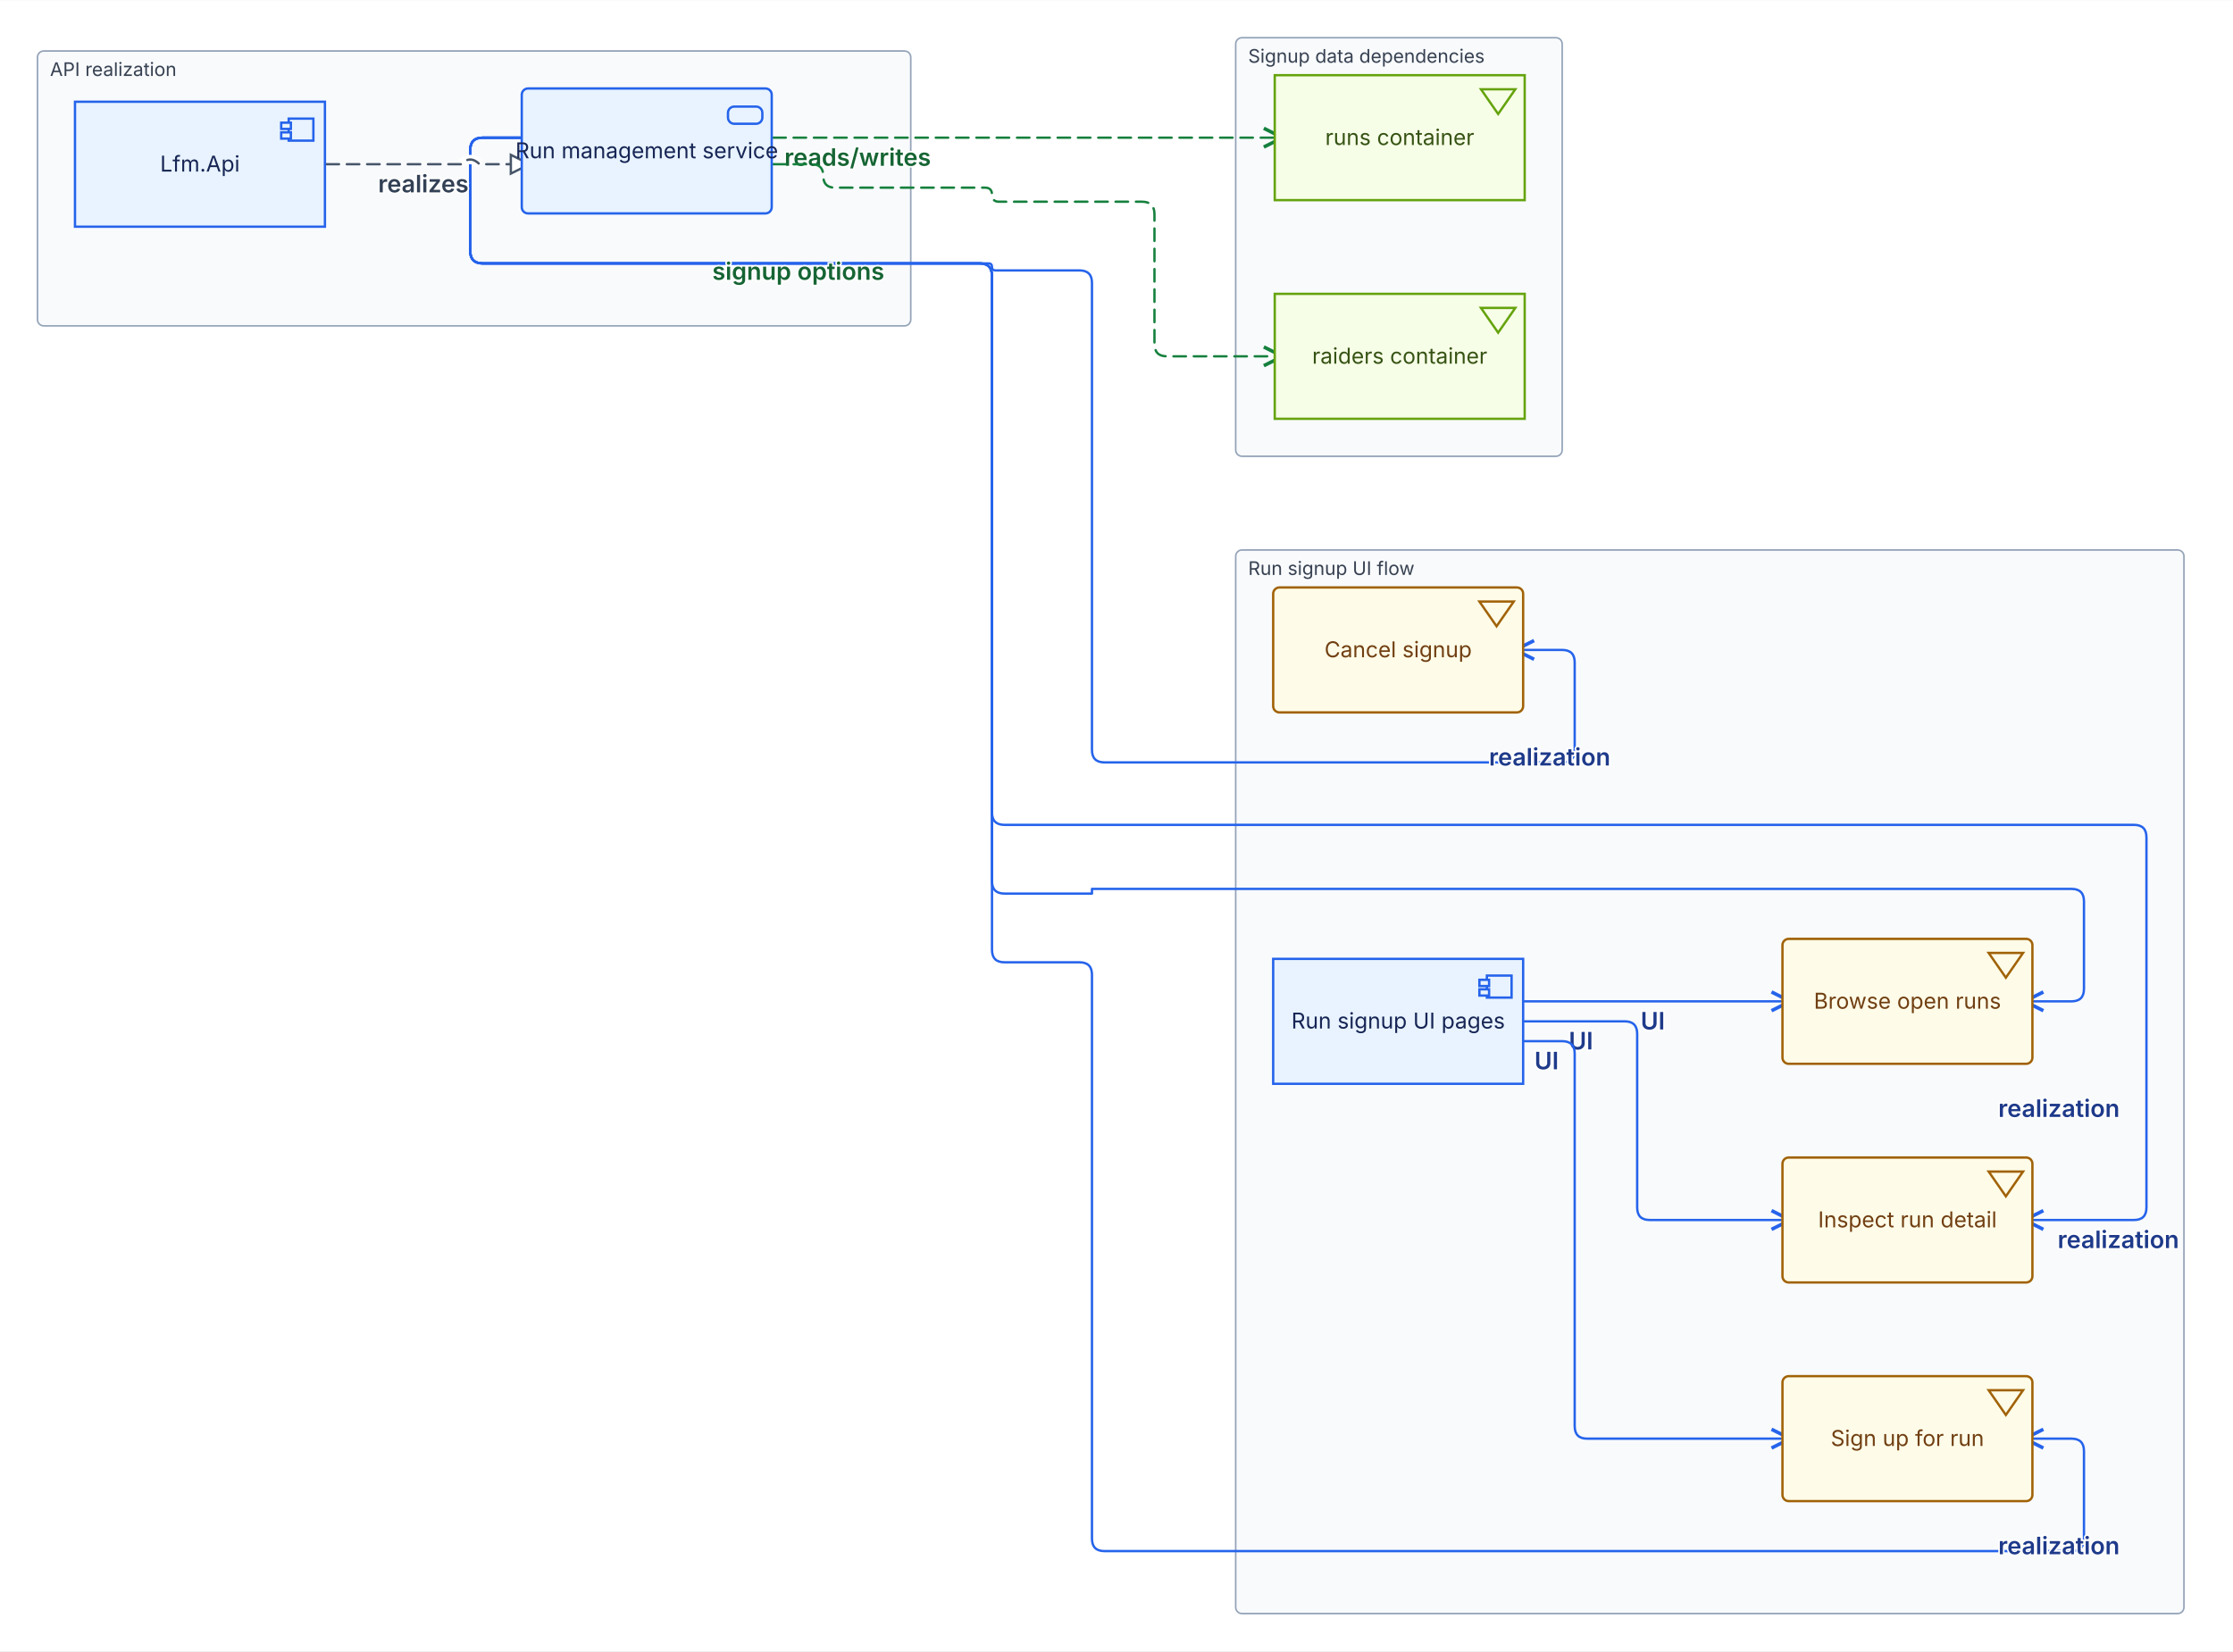
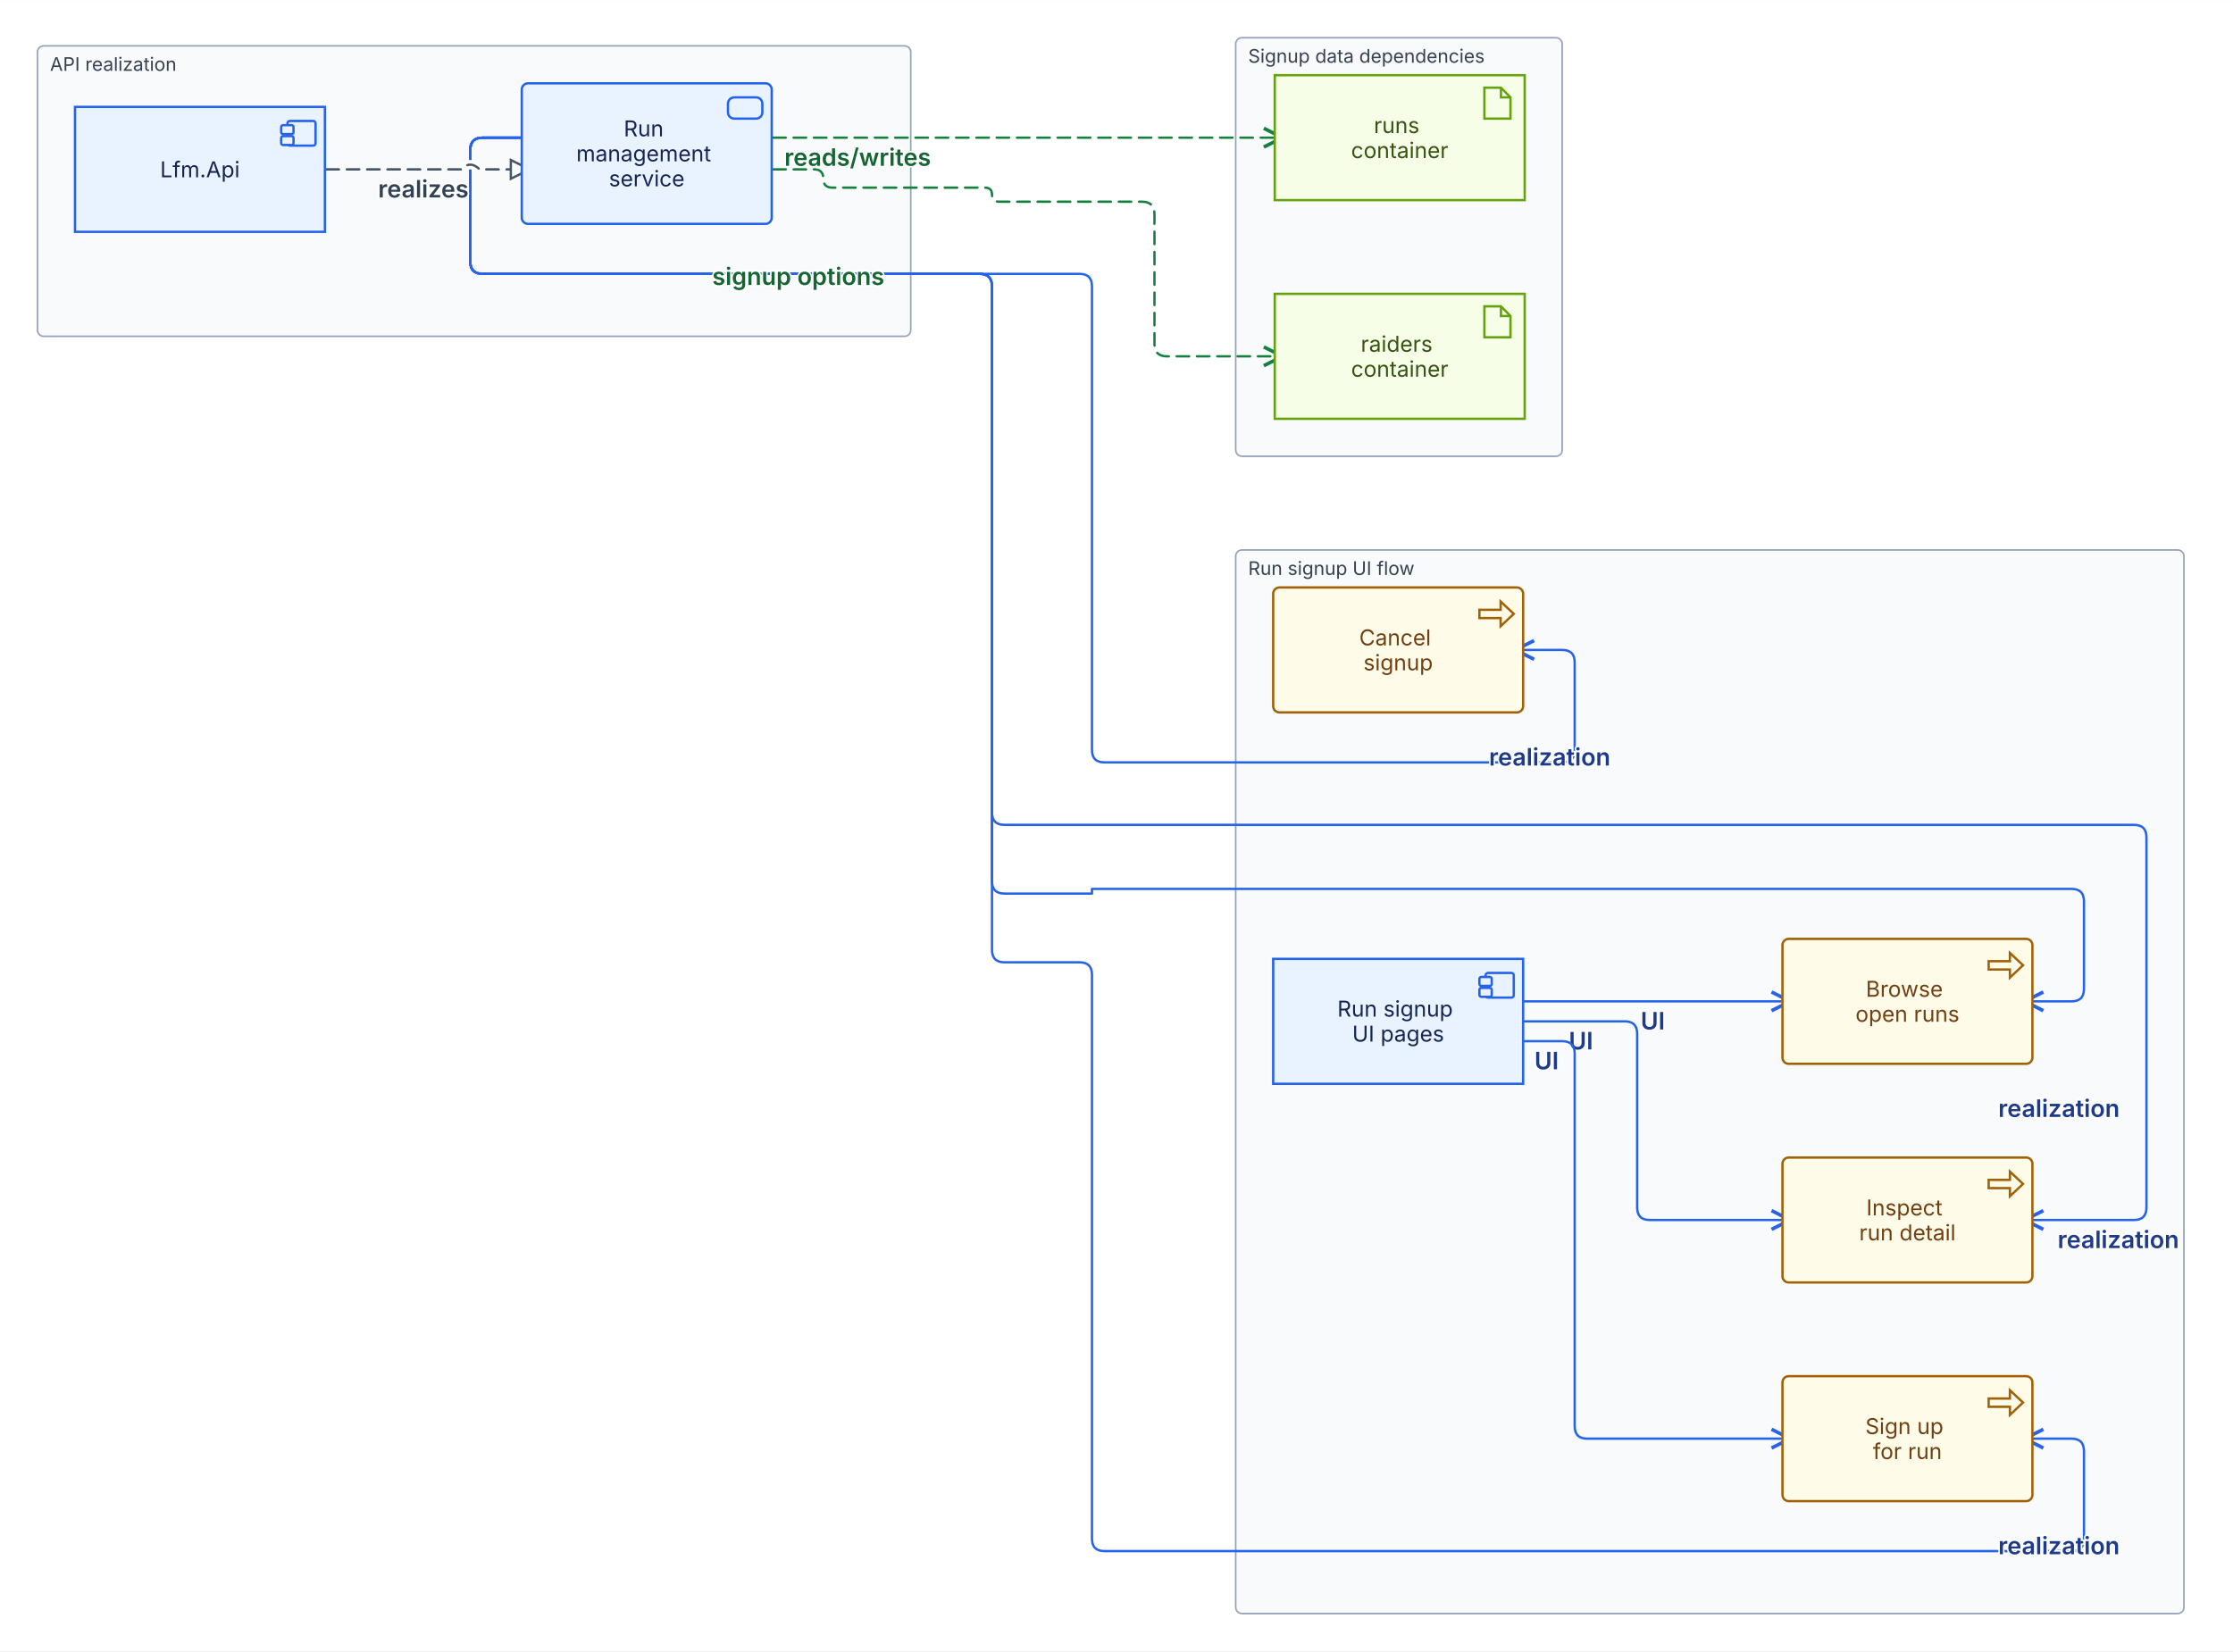
<svg xmlns="http://www.w3.org/2000/svg" width="1429" height="1057" viewBox="-12.0 -12.0 1429.4 1057.0">
  <rect x="-12.0" y="-12.0" width="1429.4" height="1057.0" fill="#ffffff" />
+   <style>g.dediren-edge-highlighted &gt; path{stroke:#1f6feb;stroke-width:3;}</style>
  <g font-family="Inter, Arial, sans-serif" font-size="14">
    <g data-dediren-group-id="run-signup-realization-ui-flow">
      <rect x="779.0" y="340.0" width="607.0" height="681.0" rx="4" fill="#f8fafc" stroke="#94a3b8" stroke-width="1" />
      <text x="787.0" y="356.0" fill="#374151" font-size="12">Run signup UI flow</text>
    </g>
    <g data-dediren-group-id="run-signup-realization-api-host">
-       <rect x="12.0" y="20.5" width="559.0" height="176.0" rx="4" fill="#f8fafc" stroke="#94a3b8" stroke-width="1" />
-       <text x="20.0" y="36.5" fill="#374151" font-size="12">API realization</text>
+       <rect x="12.0" y="17.2" width="559.0" height="186.0" rx="4" fill="#f8fafc" stroke="#94a3b8" stroke-width="1" />
+       <text x="20.0" y="33.2" fill="#374151" font-size="12">API realization</text>
    </g>
    <g data-dediren-group-id="run-signup-realization-data">
      <rect x="779.0" y="12.0" width="209.0" height="268.0" rx="4" fill="#f8fafc" stroke="#94a3b8" stroke-width="1" />
      <text x="787.0" y="28.0" fill="#374151" font-size="12">Signup data dependencies</text>
    </g>
-     <g data-dediren-edge-id="runs-ui-serves-browse">
+     <g data-dediren-edge-id="runs-ui-serves-browse" data-dediren-edge-source="runs-ui-entry" data-dediren-edge-target="browse-open-runs">
      <marker id="marker-end-runs-ui-serves-browse" data-dediren-edge-marker-end="open_arrow" markerWidth="10" markerHeight="10" refX="5" refY="5" orient="auto">
        <path d="M 1 1 L 9 5 L 1 9" fill="none" stroke="#2563eb" stroke-width="1.5" />
      </marker>
      <path d="M 964.0 629.0 L 1128.0 629.0" fill="none" stroke="#2563eb" stroke-width="1.5" stroke-linecap="round" stroke-linejoin="round" marker-end="url(#marker-end-runs-ui-serves-browse)" />
      <text x="1046.0" y="647.0" text-anchor="middle" fill="none" font-size="15.4" font-weight="600" stroke="#ffffff" stroke-width="2">UI</text>
      <text x="1046.0" y="647.0" text-anchor="middle" fill="#1e3a8a" font-size="15.4" font-weight="600">UI</text>
    </g>
-     <g data-dediren-edge-id="runs-ui-serves-inspect">
+     <g data-dediren-edge-id="runs-ui-serves-inspect" data-dediren-edge-source="runs-ui-entry" data-dediren-edge-target="inspect-run-detail">
      <marker id="marker-end-runs-ui-serves-inspect" data-dediren-edge-marker-end="open_arrow" markerWidth="10" markerHeight="10" refX="5" refY="5" orient="auto">
        <path d="M 1 1 L 9 5 L 1 9" fill="none" stroke="#2563eb" stroke-width="1.5" />
      </marker>
      <path d="M 964.0 641.8 L 1028.0 641.8 Q 1036.0 641.8 1036.0 649.8 L 1036.0 761.0 Q 1036.0 769.0 1044.0 769.0 L 1128.0 769.0" fill="none" stroke="#2563eb" stroke-width="1.5" stroke-linecap="round" stroke-linejoin="round" marker-end="url(#marker-end-runs-ui-serves-inspect)" />
      <text x="1000.0" y="659.8" text-anchor="middle" fill="none" font-size="15.4" font-weight="600" stroke="#ffffff" stroke-width="2">UI</text>
      <text x="1000.0" y="659.8" text-anchor="middle" fill="#1e3a8a" font-size="15.4" font-weight="600">UI</text>
    </g>
-     <g data-dediren-edge-id="runs-ui-serves-signup">
+     <g data-dediren-edge-id="runs-ui-serves-signup" data-dediren-edge-source="runs-ui-entry" data-dediren-edge-target="sign-up-for-run">
      <marker id="marker-end-runs-ui-serves-signup" data-dediren-edge-marker-end="open_arrow" markerWidth="10" markerHeight="10" refX="5" refY="5" orient="auto">
        <path d="M 1 1 L 9 5 L 1 9" fill="none" stroke="#2563eb" stroke-width="1.5" />
      </marker>
      <path d="M 964.0 654.5 L 988.0 654.5 Q 996.0 654.5 996.0 662.5 L 996.0 901.0 Q 996.0 909.0 1004.0 909.0 L 1128.0 909.0" fill="none" stroke="#2563eb" stroke-width="1.5" stroke-linecap="round" stroke-linejoin="round" marker-end="url(#marker-end-runs-ui-serves-signup)" />
      <text x="978.0" y="672.5" text-anchor="middle" fill="none" font-size="15.4" font-weight="600" stroke="#ffffff" stroke-width="2">UI</text>
      <text x="978.0" y="672.5" text-anchor="middle" fill="#1e3a8a" font-size="15.4" font-weight="600">UI</text>
    </g>
-     <g data-dediren-edge-id="run-service-serves-browse">
+     <g data-dediren-edge-id="run-service-serves-browse" data-dediren-edge-source="run-management-service" data-dediren-edge-target="browse-open-runs">
      <marker id="marker-end-run-service-serves-browse" data-dediren-edge-marker-end="open_arrow" markerWidth="10" markerHeight="10" refX="5" refY="5" orient="auto">
        <path d="M 1 1 L 9 5 L 1 9" fill="none" stroke="#2563eb" stroke-width="1.5" />
      </marker>
-       <path d="M 321.0 76.0 L 297.0 76.0 Q 289.0 76.0 289.0 84.0 L 289.0 148.5 Q 289.0 156.5 297.0 156.5 L 402.0 156.5 L 591.0 156.5 L 615.0 156.5 Q 623.0 156.5 623.0 164.5 L 623.0 552.0 Q 623.0 560.0 631.0 560.0 L 687.0 560.0 L 687.0 557.0 L 759.0 557.0 L 883.5 557.0 L 1068.0 557.0 L 1209.0 557.0 L 1314.0 557.0 Q 1322.0 557.0 1322.0 565.0 L 1322.0 621.0 Q 1322.0 629.0 1314.0 629.0 L 1290.0 629.0" fill="none" stroke="#2563eb" stroke-width="1.5" stroke-linecap="round" stroke-linejoin="round" marker-end="url(#marker-end-run-service-serves-browse)" />
+       <path d="M 321.0 76.0 L 297.0 76.0 Q 289.0 76.0 289.0 84.0 L 289.0 155.2 Q 289.0 163.2 297.0 163.2 L 402.0 163.2 L 591.0 163.2 L 615.0 163.2 Q 623.0 163.2 623.0 171.2 L 623.0 552.0 Q 623.0 560.0 631.0 560.0 L 687.0 560.0 L 687.0 557.0 L 759.0 557.0 L 883.5 557.0 L 1068.0 557.0 L 1209.0 557.0 L 1314.0 557.0 Q 1322.0 557.0 1322.0 565.0 L 1322.0 621.0 Q 1322.0 629.0 1314.0 629.0 L 1290.0 629.0" fill="none" stroke="#2563eb" stroke-width="1.5" stroke-linecap="round" stroke-linejoin="round" marker-end="url(#marker-end-run-service-serves-browse)" />
      <text x="1306.0" y="703.0" text-anchor="middle" fill="none" font-size="15.4" font-weight="600" stroke="#ffffff" stroke-width="2">realization</text>
      <text x="1306.0" y="703.0" text-anchor="middle" fill="#1e3a8a" font-size="15.4" font-weight="600">realization</text>
    </g>
-     <g data-dediren-edge-id="run-service-serves-inspect">
+     <g data-dediren-edge-id="run-service-serves-inspect" data-dediren-edge-source="run-management-service" data-dediren-edge-target="inspect-run-detail">
      <marker id="marker-end-run-service-serves-inspect" data-dediren-edge-marker-end="open_arrow" markerWidth="10" markerHeight="10" refX="5" refY="5" orient="auto">
        <path d="M 1 1 L 9 5 L 1 9" fill="none" stroke="#2563eb" stroke-width="1.5" />
      </marker>
-       <path d="M 321.0 76.0 L 297.0 76.0 Q 289.0 76.0 289.0 84.0 L 289.0 148.5 Q 289.0 156.5 297.0 156.5 L 402.0 156.5 L 591.0 156.5 L 615.0 156.5 Q 623.0 156.5 623.0 164.5 L 623.0 508.0 Q 623.0 516.0 631.0 516.0 L 759.0 516.0 L 883.5 516.0 L 1068.0 516.0 L 1209.0 516.0 L 1354.0 516.0 Q 1362.0 516.0 1362.0 524.0 L 1362.0 761.0 Q 1362.0 769.0 1354.0 769.0 L 1290.0 769.0" fill="none" stroke="#2563eb" stroke-width="1.5" stroke-linecap="round" stroke-linejoin="round" marker-end="url(#marker-end-run-service-serves-inspect)" />
+       <path d="M 321.0 76.0 L 297.0 76.0 Q 289.0 76.0 289.0 84.0 L 289.0 155.2 Q 289.0 163.2 297.0 163.2 L 402.0 163.2 L 591.0 163.2 L 615.0 163.2 Q 623.0 163.2 623.0 171.2 L 623.0 508.0 Q 623.0 516.0 631.0 516.0 L 759.0 516.0 L 883.5 516.0 L 1068.0 516.0 L 1209.0 516.0 L 1354.0 516.0 Q 1362.0 516.0 1362.0 524.0 L 1362.0 761.0 Q 1362.0 769.0 1354.0 769.0 L 1290.0 769.0" fill="none" stroke="#2563eb" stroke-width="1.5" stroke-linecap="round" stroke-linejoin="round" marker-end="url(#marker-end-run-service-serves-inspect)" />
      <text x="1344.0" y="787.0" text-anchor="middle" fill="none" font-size="15.4" font-weight="600" stroke="#ffffff" stroke-width="2">realization</text>
      <text x="1344.0" y="787.0" text-anchor="middle" fill="#1e3a8a" font-size="15.4" font-weight="600">realization</text>
    </g>
-     <g data-dediren-edge-id="run-service-serves-signup">
+     <g data-dediren-edge-id="run-service-serves-signup" data-dediren-edge-source="run-management-service" data-dediren-edge-target="sign-up-for-run">
      <marker id="marker-end-run-service-serves-signup" data-dediren-edge-marker-end="open_arrow" markerWidth="10" markerHeight="10" refX="5" refY="5" orient="auto">
        <path d="M 1 1 L 9 5 L 1 9" fill="none" stroke="#2563eb" stroke-width="1.5" />
      </marker>
-       <path d="M 321.0 76.0 L 297.0 76.0 Q 289.0 76.0 289.0 84.0 L 289.0 148.5 Q 289.0 156.5 297.0 156.5 L 402.0 156.5 L 591.0 156.5 L 615.0 156.5 Q 623.0 156.5 623.0 164.5 L 623.0 596.0 Q 623.0 604.0 631.0 604.0 L 679.0 604.0 Q 687.0 604.0 687.0 612.0 L 687.0 973.0 Q 687.0 981.0 695.0 981.0 L 759.0 981.0 L 883.5 981.0 L 1068.0 981.0 L 1209.0 981.0 L 1314.0 981.0 Q 1322.0 981.0 1322.0 973.0 L 1322.0 917.0 Q 1322.0 909.0 1314.0 909.0 L 1290.0 909.0" fill="none" stroke="#2563eb" stroke-width="1.5" stroke-linecap="round" stroke-linejoin="round" marker-end="url(#marker-end-run-service-serves-signup)" />
+       <path d="M 321.0 76.0 L 297.0 76.0 Q 289.0 76.0 289.0 84.0 L 289.0 155.2 Q 289.0 163.2 297.0 163.2 L 402.0 163.2 L 591.0 163.2 L 615.0 163.2 Q 623.0 163.2 623.0 171.2 L 623.0 596.0 Q 623.0 604.0 631.0 604.0 L 679.0 604.0 Q 687.0 604.0 687.0 612.0 L 687.0 973.0 Q 687.0 981.0 695.0 981.0 L 759.0 981.0 L 883.5 981.0 L 1068.0 981.0 L 1209.0 981.0 L 1314.0 981.0 Q 1322.0 981.0 1322.0 973.0 L 1322.0 917.0 Q 1322.0 909.0 1314.0 909.0 L 1290.0 909.0" fill="none" stroke="#2563eb" stroke-width="1.5" stroke-linecap="round" stroke-linejoin="round" marker-end="url(#marker-end-run-service-serves-signup)" />
      <text x="1306.0" y="983.0" text-anchor="middle" fill="none" font-size="15.4" font-weight="600" stroke="#ffffff" stroke-width="2">realization</text>
      <text x="1306.0" y="983.0" text-anchor="middle" fill="#1e3a8a" font-size="15.4" font-weight="600">realization</text>
    </g>
-     <g data-dediren-edge-id="run-service-serves-cancel">
+     <g data-dediren-edge-id="run-service-serves-cancel" data-dediren-edge-source="run-management-service" data-dediren-edge-target="cancel-signup">
      <marker id="marker-end-run-service-serves-cancel" data-dediren-edge-marker-end="open_arrow" markerWidth="10" markerHeight="10" refX="5" refY="5" orient="auto">
        <path d="M 1 1 L 9 5 L 1 9" fill="none" stroke="#2563eb" stroke-width="1.5" />
      </marker>
-       <path d="M 321.0 76.0 L 297.0 76.0 Q 289.0 76.0 289.0 84.0 L 289.0 148.5 Q 289.0 156.5 297.0 156.5 L 402.0 156.5 L 591.0 156.5 L 620.8 156.5 Q 623.0 156.5 623.0 158.8 L 623.0 158.8 Q 623.0 161.0 625.3 161.0 L 679.0 161.0 Q 687.0 161.0 687.0 169.0 L 687.0 468.0 Q 687.0 476.0 695.0 476.0 L 759.0 476.0 L 883.5 476.0 L 988.0 476.0 Q 996.0 476.0 996.0 468.0 L 996.0 412.0 Q 996.0 404.0 988.0 404.0 L 964.0 404.0" fill="none" stroke="#2563eb" stroke-width="1.5" stroke-linecap="round" stroke-linejoin="round" marker-end="url(#marker-end-run-service-serves-cancel)" />
+       <path d="M 321.0 76.0 L 297.0 76.0 Q 289.0 76.0 289.0 84.0 L 289.0 155.2 Q 289.0 163.2 297.0 163.2 L 402.0 163.2 L 591.0 163.2 L 679.0 163.2 Q 687.0 163.2 687.0 171.2 L 687.0 468.0 Q 687.0 476.0 695.0 476.0 L 759.0 476.0 L 883.5 476.0 L 988.0 476.0 Q 996.0 476.0 996.0 468.0 L 996.0 412.0 Q 996.0 404.0 988.0 404.0 L 964.0 404.0" fill="none" stroke="#2563eb" stroke-width="1.5" stroke-linecap="round" stroke-linejoin="round" marker-end="url(#marker-end-run-service-serves-cancel)" />
      <text x="980.0" y="478.0" text-anchor="middle" fill="none" font-size="15.4" font-weight="600" stroke="#ffffff" stroke-width="2">realization</text>
      <text x="980.0" y="478.0" text-anchor="middle" fill="#1e3a8a" font-size="15.4" font-weight="600">realization</text>
    </g>
-     <g data-dediren-edge-id="api-realizes-run-service">
+     <g data-dediren-edge-id="api-realizes-run-service" data-dediren-edge-source="lfm-api" data-dediren-edge-target="run-management-service">
      <marker id="marker-end-api-realizes-run-service" data-dediren-edge-marker-end="hollow_triangle" markerWidth="10" markerHeight="10" refX="5" refY="5" orient="auto">
        <path d="M 1 1 L 9 5 L 1 9 Z" fill="#ffffff" stroke="#475569" stroke-width="1" />
      </marker>
      <g data-dediren-line-jump-masks="api-realizes-run-service">
-         <path d="M 283.0 93.0 Q 289.0 87.0 295.0 93.0" fill="none" stroke="#ffffff" stroke-width="6" />
+         <path d="M 283.0 96.3 Q 289.0 90.3 295.0 96.3" fill="none" stroke="#ffffff" stroke-width="6" />
      </g>
-       <path d="M 197.0 93.0 L 283.0 93.0 Q 289.0 87.0 295.0 93.0 L 321.0 93.0" fill="none" stroke="#475569" stroke-width="1.5" stroke-linecap="round" stroke-linejoin="round" stroke-dasharray="8 5" marker-end="url(#marker-end-api-realizes-run-service)" />
-       <text x="259.0" y="111.0" text-anchor="middle" fill="none" font-size="15.4" font-weight="600" stroke="#ffffff" stroke-width="2">realizes</text>
-       <text x="259.0" y="111.0" text-anchor="middle" fill="#334155" font-size="15.4" font-weight="600">realizes</text>
+       <path d="M 197.0 96.3 L 283.0 96.3 Q 289.0 90.3 295.0 96.3 L 321.0 96.3" fill="none" stroke="#475569" stroke-width="1.5" stroke-linecap="round" stroke-linejoin="round" stroke-dasharray="8 5" marker-end="url(#marker-end-api-realizes-run-service)" />
+       <text x="259.0" y="114.3" text-anchor="middle" fill="none" font-size="15.4" font-weight="600" stroke="#ffffff" stroke-width="2">realizes</text>
+       <text x="259.0" y="114.3" text-anchor="middle" fill="#334155" font-size="15.4" font-weight="600">realizes</text>
    </g>
-     <g data-dediren-edge-id="run-service-accesses-runs">
+     <g data-dediren-edge-id="run-service-accesses-runs" data-dediren-edge-source="run-management-service" data-dediren-edge-target="cosmos-runs">
      <marker id="marker-end-run-service-accesses-runs" data-dediren-edge-marker-end="open_arrow" markerWidth="10" markerHeight="10" refX="5" refY="5" orient="auto">
        <path d="M 1 1 L 9 5 L 1 9" fill="none" stroke="#15803d" stroke-width="1.5" />
      </marker>
      <path d="M 483.0 76.0 L 591.0 76.0 L 759.0 76.0 L 803.0 76.0" fill="none" stroke="#15803d" stroke-width="1.5" stroke-linecap="round" stroke-linejoin="round" stroke-dasharray="8 5" marker-end="url(#marker-end-run-service-accesses-runs)" />
      <text x="537.0" y="94.0" text-anchor="middle" fill="none" font-size="15.4" font-weight="600" stroke="#ffffff" stroke-width="2">reads/writes</text>
      <text x="537.0" y="94.0" text-anchor="middle" fill="#166534" font-size="15.4" font-weight="600">reads/writes</text>
    </g>
-     <g data-dediren-edge-id="run-service-accesses-raiders">
+     <g data-dediren-edge-id="run-service-accesses-raiders" data-dediren-edge-source="run-management-service" data-dediren-edge-target="cosmos-raiders">
      <marker id="marker-end-run-service-accesses-raiders" data-dediren-edge-marker-end="open_arrow" markerWidth="10" markerHeight="10" refX="5" refY="5" orient="auto">
        <path d="M 1 1 L 9 5 L 1 9" fill="none" stroke="#15803d" stroke-width="1.5" />
      </marker>
-       <path d="M 483.0 93.0 L 507.5 93.0 Q 515.0 93.0 515.0 100.5 L 515.0 100.5 Q 515.0 108.0 522.5 108.0 L 591.0 108.0 L 618.5 108.0 Q 623.0 108.0 623.0 112.5 L 623.0 112.5 Q 623.0 117.0 627.5 117.0 L 719.0 117.0 Q 727.0 117.0 727.0 125.0 L 727.0 208.0 Q 727.0 216.0 735.0 216.0 L 759.0 216.0 L 803.0 216.0" fill="none" stroke="#15803d" stroke-width="1.5" stroke-linecap="round" stroke-linejoin="round" stroke-dasharray="8 5" marker-end="url(#marker-end-run-service-accesses-raiders)" />
-       <text x="499.0" y="167.0" text-anchor="middle" fill="none" font-size="15.4" font-weight="600" stroke="#ffffff" stroke-width="2">signup options</text>
-       <text x="499.0" y="167.0" text-anchor="middle" fill="#166534" font-size="15.4" font-weight="600">signup options</text>
+       <path d="M 483.0 96.3 L 509.2 96.3 Q 515.0 96.3 515.0 102.2 L 515.0 102.2 Q 515.0 108.0 520.8 108.0 L 591.0 108.0 L 618.5 108.0 Q 623.0 108.0 623.0 112.5 L 623.0 112.5 Q 623.0 117.0 627.5 117.0 L 719.0 117.0 Q 727.0 117.0 727.0 125.0 L 727.0 208.0 Q 727.0 216.0 735.0 216.0 L 759.0 216.0 L 803.0 216.0" fill="none" stroke="#15803d" stroke-width="1.5" stroke-linecap="round" stroke-linejoin="round" stroke-dasharray="8 5" marker-end="url(#marker-end-run-service-accesses-raiders)" />
+       <text x="499.0" y="170.3" text-anchor="middle" fill="none" font-size="15.4" font-weight="600" stroke="#ffffff" stroke-width="2">signup options</text>
+       <text x="499.0" y="170.3" text-anchor="middle" fill="#166534" font-size="15.4" font-weight="600">signup options</text>
    </g>
    <g data-dediren-node-id="browse-open-runs">
      <rect data-dediren-node-shape="archimate_rounded_rectangle" x="1129.0" y="589.0" width="160.0" height="80.0" rx="4" fill="#fefce8" stroke="#a16207" stroke-width="1.5" />
-       <g data-dediren-node-decorator="archimate_business_process" data-dediren-icon-kind="business_process" data-dediren-icon-size="22">
-         <path data-dediren-icon-part="business_process" d="M 1261 598 L 1283 598 L 1272 613.84 Z" fill="#fefce8" stroke="#a16207" stroke-width="1.5" />
+       <g data-dediren-node-decorator="archimate_business_process" data-dediren-icon-kind="process" data-dediren-icon-size="22">
+         <path data-dediren-icon-part="process-arrow" d="M 1261.0 603.3 L 1274.6 603.3 L 1274.6 598.0 L 1283.0 605.9 L 1274.6 613.8 L 1274.6 608.6 L 1261.0 608.6 Z" fill="#fefce8" stroke="#a16207" stroke-width="1.5" />
      </g>
-       <text x="1209.0" y="633.7" text-anchor="middle" fill="#713f12">Browse open runs</text>
+       <text x="1209.0" y="621.0" text-anchor="middle" dominant-baseline="middle" fill="#713f12" font-size="14.0">
+         <tspan x="1209.0" dy="0">Browse</tspan>
+         <tspan x="1209.0" dy="16.0">open runs</tspan>
+       </text>
    </g>
    <g data-dediren-node-id="inspect-run-detail">
      <rect data-dediren-node-shape="archimate_rounded_rectangle" x="1129.0" y="729.0" width="160.0" height="80.0" rx="4" fill="#fefce8" stroke="#a16207" stroke-width="1.5" />
-       <g data-dediren-node-decorator="archimate_business_process" data-dediren-icon-kind="business_process" data-dediren-icon-size="22">
-         <path data-dediren-icon-part="business_process" d="M 1261 738 L 1283 738 L 1272 753.84 Z" fill="#fefce8" stroke="#a16207" stroke-width="1.5" />
+       <g data-dediren-node-decorator="archimate_business_process" data-dediren-icon-kind="process" data-dediren-icon-size="22">
+         <path data-dediren-icon-part="process-arrow" d="M 1261.0 743.3 L 1274.6 743.3 L 1274.6 738.0 L 1283.0 745.9 L 1274.6 753.8 L 1274.6 748.6 L 1261.0 748.6 Z" fill="#fefce8" stroke="#a16207" stroke-width="1.5" />
      </g>
-       <text x="1209.0" y="773.7" text-anchor="middle" fill="#713f12">Inspect run detail</text>
+       <text x="1209.0" y="761.0" text-anchor="middle" dominant-baseline="middle" fill="#713f12" font-size="14.0">
+         <tspan x="1209.0" dy="0">Inspect</tspan>
+         <tspan x="1209.0" dy="16.0">run detail</tspan>
+       </text>
    </g>
    <g data-dediren-node-id="sign-up-for-run">
      <rect data-dediren-node-shape="archimate_rounded_rectangle" x="1129.0" y="869.0" width="160.0" height="80.0" rx="4" fill="#fefce8" stroke="#a16207" stroke-width="1.5" />
-       <g data-dediren-node-decorator="archimate_business_process" data-dediren-icon-kind="business_process" data-dediren-icon-size="22">
-         <path data-dediren-icon-part="business_process" d="M 1261 878 L 1283 878 L 1272 893.84 Z" fill="#fefce8" stroke="#a16207" stroke-width="1.5" />
+       <g data-dediren-node-decorator="archimate_business_process" data-dediren-icon-kind="process" data-dediren-icon-size="22">
+         <path data-dediren-icon-part="process-arrow" d="M 1261.0 883.3 L 1274.6 883.3 L 1274.6 878.0 L 1283.0 885.9 L 1274.6 893.8 L 1274.6 888.6 L 1261.0 888.6 Z" fill="#fefce8" stroke="#a16207" stroke-width="1.5" />
      </g>
-       <text x="1209.0" y="913.7" text-anchor="middle" fill="#713f12">Sign up for run</text>
+       <text x="1209.0" y="901.0" text-anchor="middle" dominant-baseline="middle" fill="#713f12" font-size="14.0">
+         <tspan x="1209.0" dy="0">Sign up</tspan>
+         <tspan x="1209.0" dy="16.0">for run</tspan>
+       </text>
    </g>
    <g data-dediren-node-id="cancel-signup">
      <rect data-dediren-node-shape="archimate_rounded_rectangle" x="803.0" y="364.0" width="160.0" height="80.0" rx="4" fill="#fefce8" stroke="#a16207" stroke-width="1.5" />
-       <g data-dediren-node-decorator="archimate_business_process" data-dediren-icon-kind="business_process" data-dediren-icon-size="22">
-         <path data-dediren-icon-part="business_process" d="M 935 373 L 957 373 L 946 388.84 Z" fill="#fefce8" stroke="#a16207" stroke-width="1.5" />
+       <g data-dediren-node-decorator="archimate_business_process" data-dediren-icon-kind="process" data-dediren-icon-size="22">
+         <path data-dediren-icon-part="process-arrow" d="M 935.0 378.3 L 948.6 378.3 L 948.6 373.0 L 957.0 380.9 L 948.6 388.8 L 948.6 383.6 L 935.0 383.6 Z" fill="#fefce8" stroke="#a16207" stroke-width="1.5" />
      </g>
-       <text x="883.0" y="408.7" text-anchor="middle" fill="#713f12">Cancel signup</text>
+       <text x="883.0" y="396.0" text-anchor="middle" dominant-baseline="middle" fill="#713f12" font-size="14.0">
+         <tspan x="883.0" dy="0">Cancel</tspan>
+         <tspan x="883.0" dy="16.0">signup</tspan>
+       </text>
    </g>
    <g data-dediren-node-id="runs-ui-entry">
      <rect data-dediren-node-shape="archimate_rectangle" x="803.0" y="601.8" width="160.0" height="80.0" rx="0" fill="#e8f3ff" stroke="#2563eb" stroke-width="1.5" />
      <g data-dediren-node-decorator="archimate_application_component" data-dediren-icon-kind="component" data-dediren-icon-size="22">
-         <rect x="939.8" y="612.5" width="15.8" height="14.1" fill="#e8f3ff" stroke="#2563eb" stroke-width="1.5" />
-         <rect x="935.0" y="615.2" width="6.2" height="4.0" fill="#e8f3ff" stroke="#2563eb" stroke-width="1.5" />
-         <rect x="935.0" y="621.3" width="6.2" height="4.0" fill="#e8f3ff" stroke="#2563eb" stroke-width="1.5" />
+         <rect x="939.0" y="610.8" width="18.0" height="15.8" rx="1.5" fill="#e8f3ff" stroke="#2563eb" stroke-width="1.5" />
+         <rect x="935.0" y="613.4" width="7.9" height="5.7" rx="1.2" fill="#e8f3ff" stroke="#2563eb" stroke-width="1.5" />
+         <rect x="935.0" y="620.4" width="7.9" height="5.7" rx="1.2" fill="#e8f3ff" stroke="#2563eb" stroke-width="1.5" />
      </g>
-       <text x="883.0" y="646.4" text-anchor="middle" fill="#172554">Run signup UI pages</text>
+       <text x="883.0" y="633.7" text-anchor="middle" dominant-baseline="middle" fill="#172554" font-size="14.0">
+         <tspan x="883.0" dy="0">Run signup</tspan>
+         <tspan x="883.0" dy="16.0">UI pages</tspan>
+       </text>
    </g>
    <g data-dediren-node-id="run-management-service">
-       <rect data-dediren-node-shape="archimate_rounded_rectangle" x="322.0" y="44.5" width="160.0" height="80.0" rx="4" fill="#e8f3ff" stroke="#2563eb" stroke-width="1.5" />
+       <rect data-dediren-node-shape="archimate_rounded_rectangle" x="322.0" y="41.2" width="160.0" height="90.0" rx="4" fill="#e8f3ff" stroke="#2563eb" stroke-width="1.5" />
      <g data-dediren-node-decorator="archimate_application_service" data-dediren-icon-kind="service" data-dediren-icon-size="22">
-         <rect x="454.0" y="56.1" width="22.0" height="11.0" rx="4.0" fill="#e8f3ff" stroke="#2563eb" stroke-width="1.5" />
+         <rect x="454.0" y="50.2" width="22.0" height="13.6" rx="4.0" fill="#e8f3ff" stroke="#2563eb" stroke-width="1.5" />
      </g>
-       <text x="402.0" y="89.2" text-anchor="middle" fill="#172554">Run management service</text>
+       <text x="402.0" y="70.1" text-anchor="middle" dominant-baseline="middle" fill="#172554" font-size="14.0">
+         <tspan x="402.0" dy="0">Run</tspan>
+         <tspan x="402.0" dy="16.0">management</tspan>
+         <tspan x="402.0" dy="16.0">service</tspan>
+       </text>
    </g>
    <g data-dediren-node-id="lfm-api">
-       <rect data-dediren-node-shape="archimate_rectangle" x="36.0" y="53.0" width="160.0" height="80.0" rx="0" fill="#e8f3ff" stroke="#2563eb" stroke-width="1.5" />
+       <rect data-dediren-node-shape="archimate_rectangle" x="36.0" y="56.3" width="160.0" height="80.0" rx="0" fill="#e8f3ff" stroke="#2563eb" stroke-width="1.5" />
      <g data-dediren-node-decorator="archimate_application_component" data-dediren-icon-kind="component" data-dediren-icon-size="22">
-         <rect x="172.8" y="63.8" width="15.8" height="14.1" fill="#e8f3ff" stroke="#2563eb" stroke-width="1.5" />
-         <rect x="168.0" y="66.4" width="6.2" height="4.0" fill="#e8f3ff" stroke="#2563eb" stroke-width="1.5" />
-         <rect x="168.0" y="72.6" width="6.2" height="4.0" fill="#e8f3ff" stroke="#2563eb" stroke-width="1.5" />
+         <rect x="172.0" y="65.3" width="18.0" height="15.8" rx="1.5" fill="#e8f3ff" stroke="#2563eb" stroke-width="1.5" />
+         <rect x="168.0" y="68.0" width="7.9" height="5.7" rx="1.2" fill="#e8f3ff" stroke="#2563eb" stroke-width="1.5" />
+         <rect x="168.0" y="75.0" width="7.9" height="5.7" rx="1.2" fill="#e8f3ff" stroke="#2563eb" stroke-width="1.5" />
      </g>
-       <text x="116.0" y="97.7" text-anchor="middle" fill="#172554">Lfm.Api</text>
+       <text x="116.0" y="96.3" text-anchor="middle" dominant-baseline="middle" fill="#172554" font-size="14.0">Lfm.Api</text>
    </g>
    <g data-dediren-node-id="cosmos-runs">
      <rect data-dediren-node-shape="archimate_rectangle" x="804.0" y="36.0" width="160.0" height="80.0" rx="0" fill="#f7fee7" stroke="#65a30d" stroke-width="1.5" />
      <g data-dediren-node-decorator="archimate_artifact" data-dediren-icon-kind="artifact" data-dediren-icon-size="22">
-         <path data-dediren-icon-part="artifact" d="M 936 45 L 958 45 L 947 60.84 Z" fill="#f7fee7" stroke="#65a30d" stroke-width="1.5" />
+         <path data-dediren-icon-part="artifact-document" d="M 938.2 44.0 L 948.8 44.0 L 954.9 50.2 L 954.9 63.8 L 938.2 63.8 Z M 948.8 44.0 L 948.8 50.2 L 954.9 50.2" fill="#f7fee7" stroke="#65a30d" stroke-width="1.5" />
      </g>
-       <text x="884.0" y="80.7" text-anchor="middle" fill="#365314">runs container</text>
+       <text x="884.0" y="68.0" text-anchor="middle" dominant-baseline="middle" fill="#365314" font-size="14.0">
+         <tspan x="884.0" dy="0">runs</tspan>
+         <tspan x="884.0" dy="16.0">container</tspan>
+       </text>
    </g>
    <g data-dediren-node-id="cosmos-raiders">
      <rect data-dediren-node-shape="archimate_rectangle" x="804.0" y="176.0" width="160.0" height="80.0" rx="0" fill="#f7fee7" stroke="#65a30d" stroke-width="1.5" />
      <g data-dediren-node-decorator="archimate_artifact" data-dediren-icon-kind="artifact" data-dediren-icon-size="22">
-         <path data-dediren-icon-part="artifact" d="M 936 185 L 958 185 L 947 200.84 Z" fill="#f7fee7" stroke="#65a30d" stroke-width="1.5" />
+         <path data-dediren-icon-part="artifact-document" d="M 938.2 184.0 L 948.8 184.0 L 954.9 190.2 L 954.9 203.8 L 938.2 203.8 Z M 948.8 184.0 L 948.8 190.2 L 954.9 190.2" fill="#f7fee7" stroke="#65a30d" stroke-width="1.5" />
      </g>
-       <text x="884.0" y="220.7" text-anchor="middle" fill="#365314">raiders container</text>
+       <text x="884.0" y="208.0" text-anchor="middle" dominant-baseline="middle" fill="#365314" font-size="14.0">
+         <tspan x="884.0" dy="0">raiders</tspan>
+         <tspan x="884.0" dy="16.0">container</tspan>
+       </text>
    </g>
  </g>
</svg>
